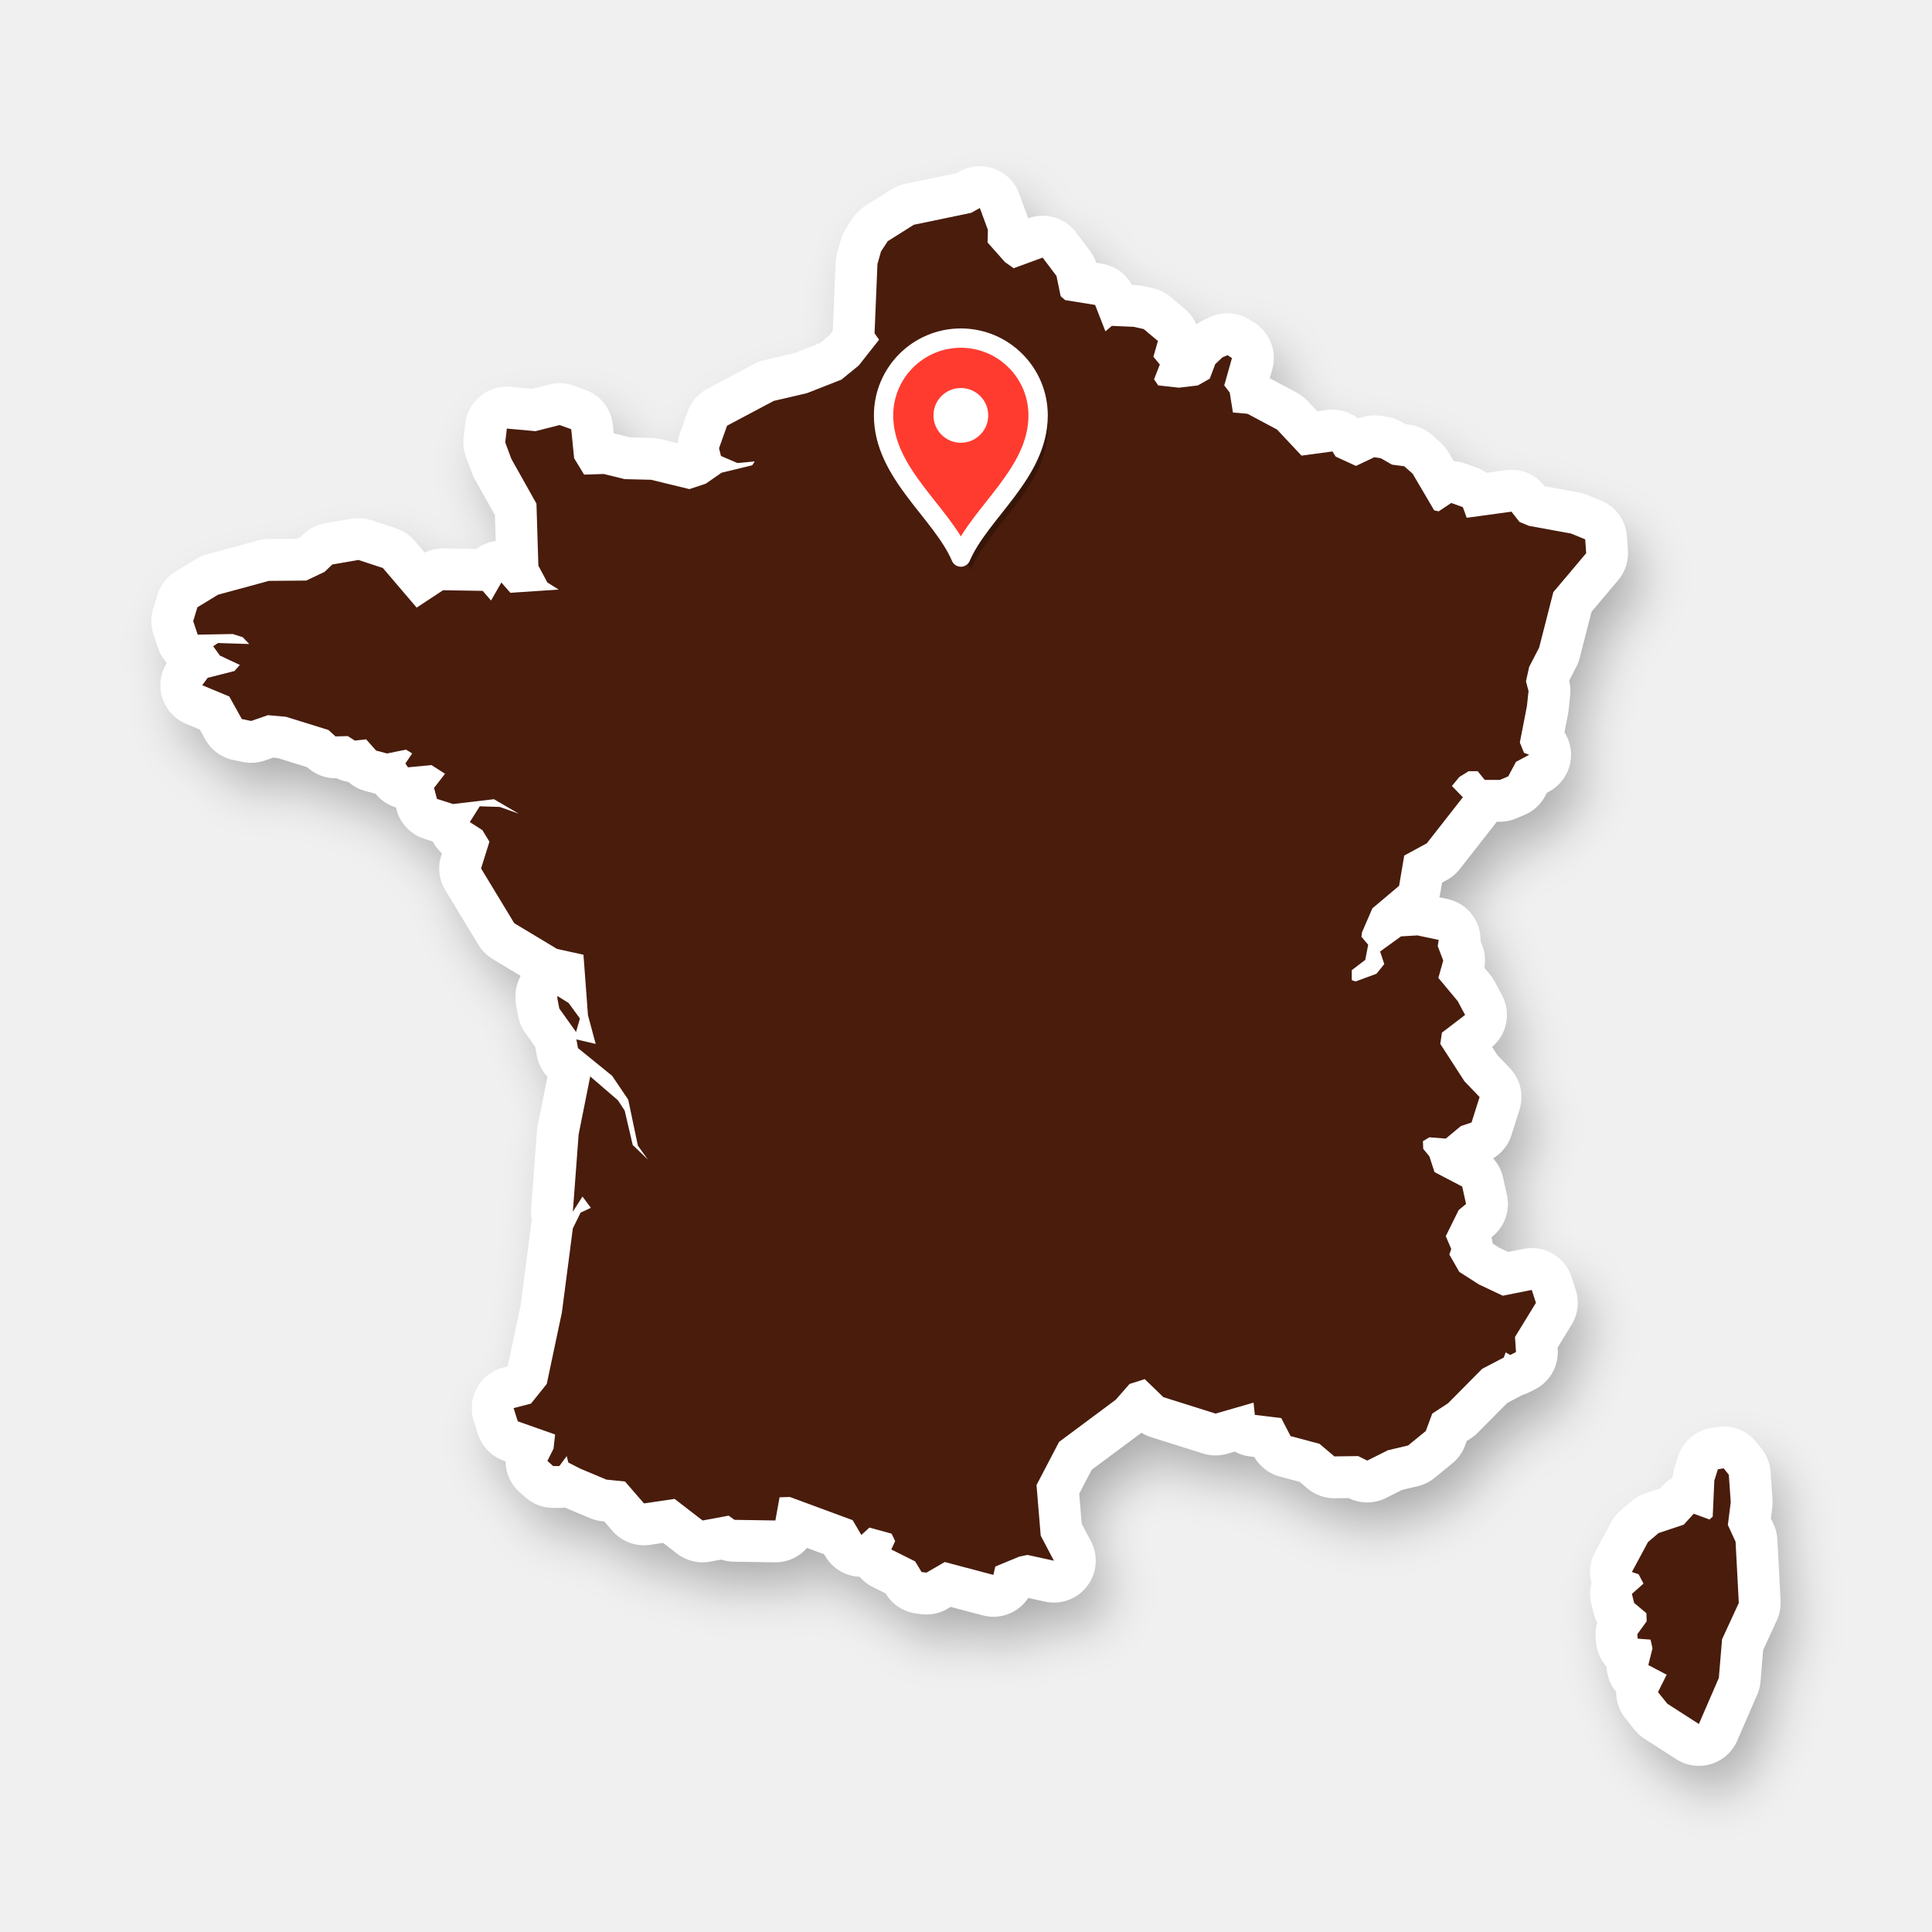
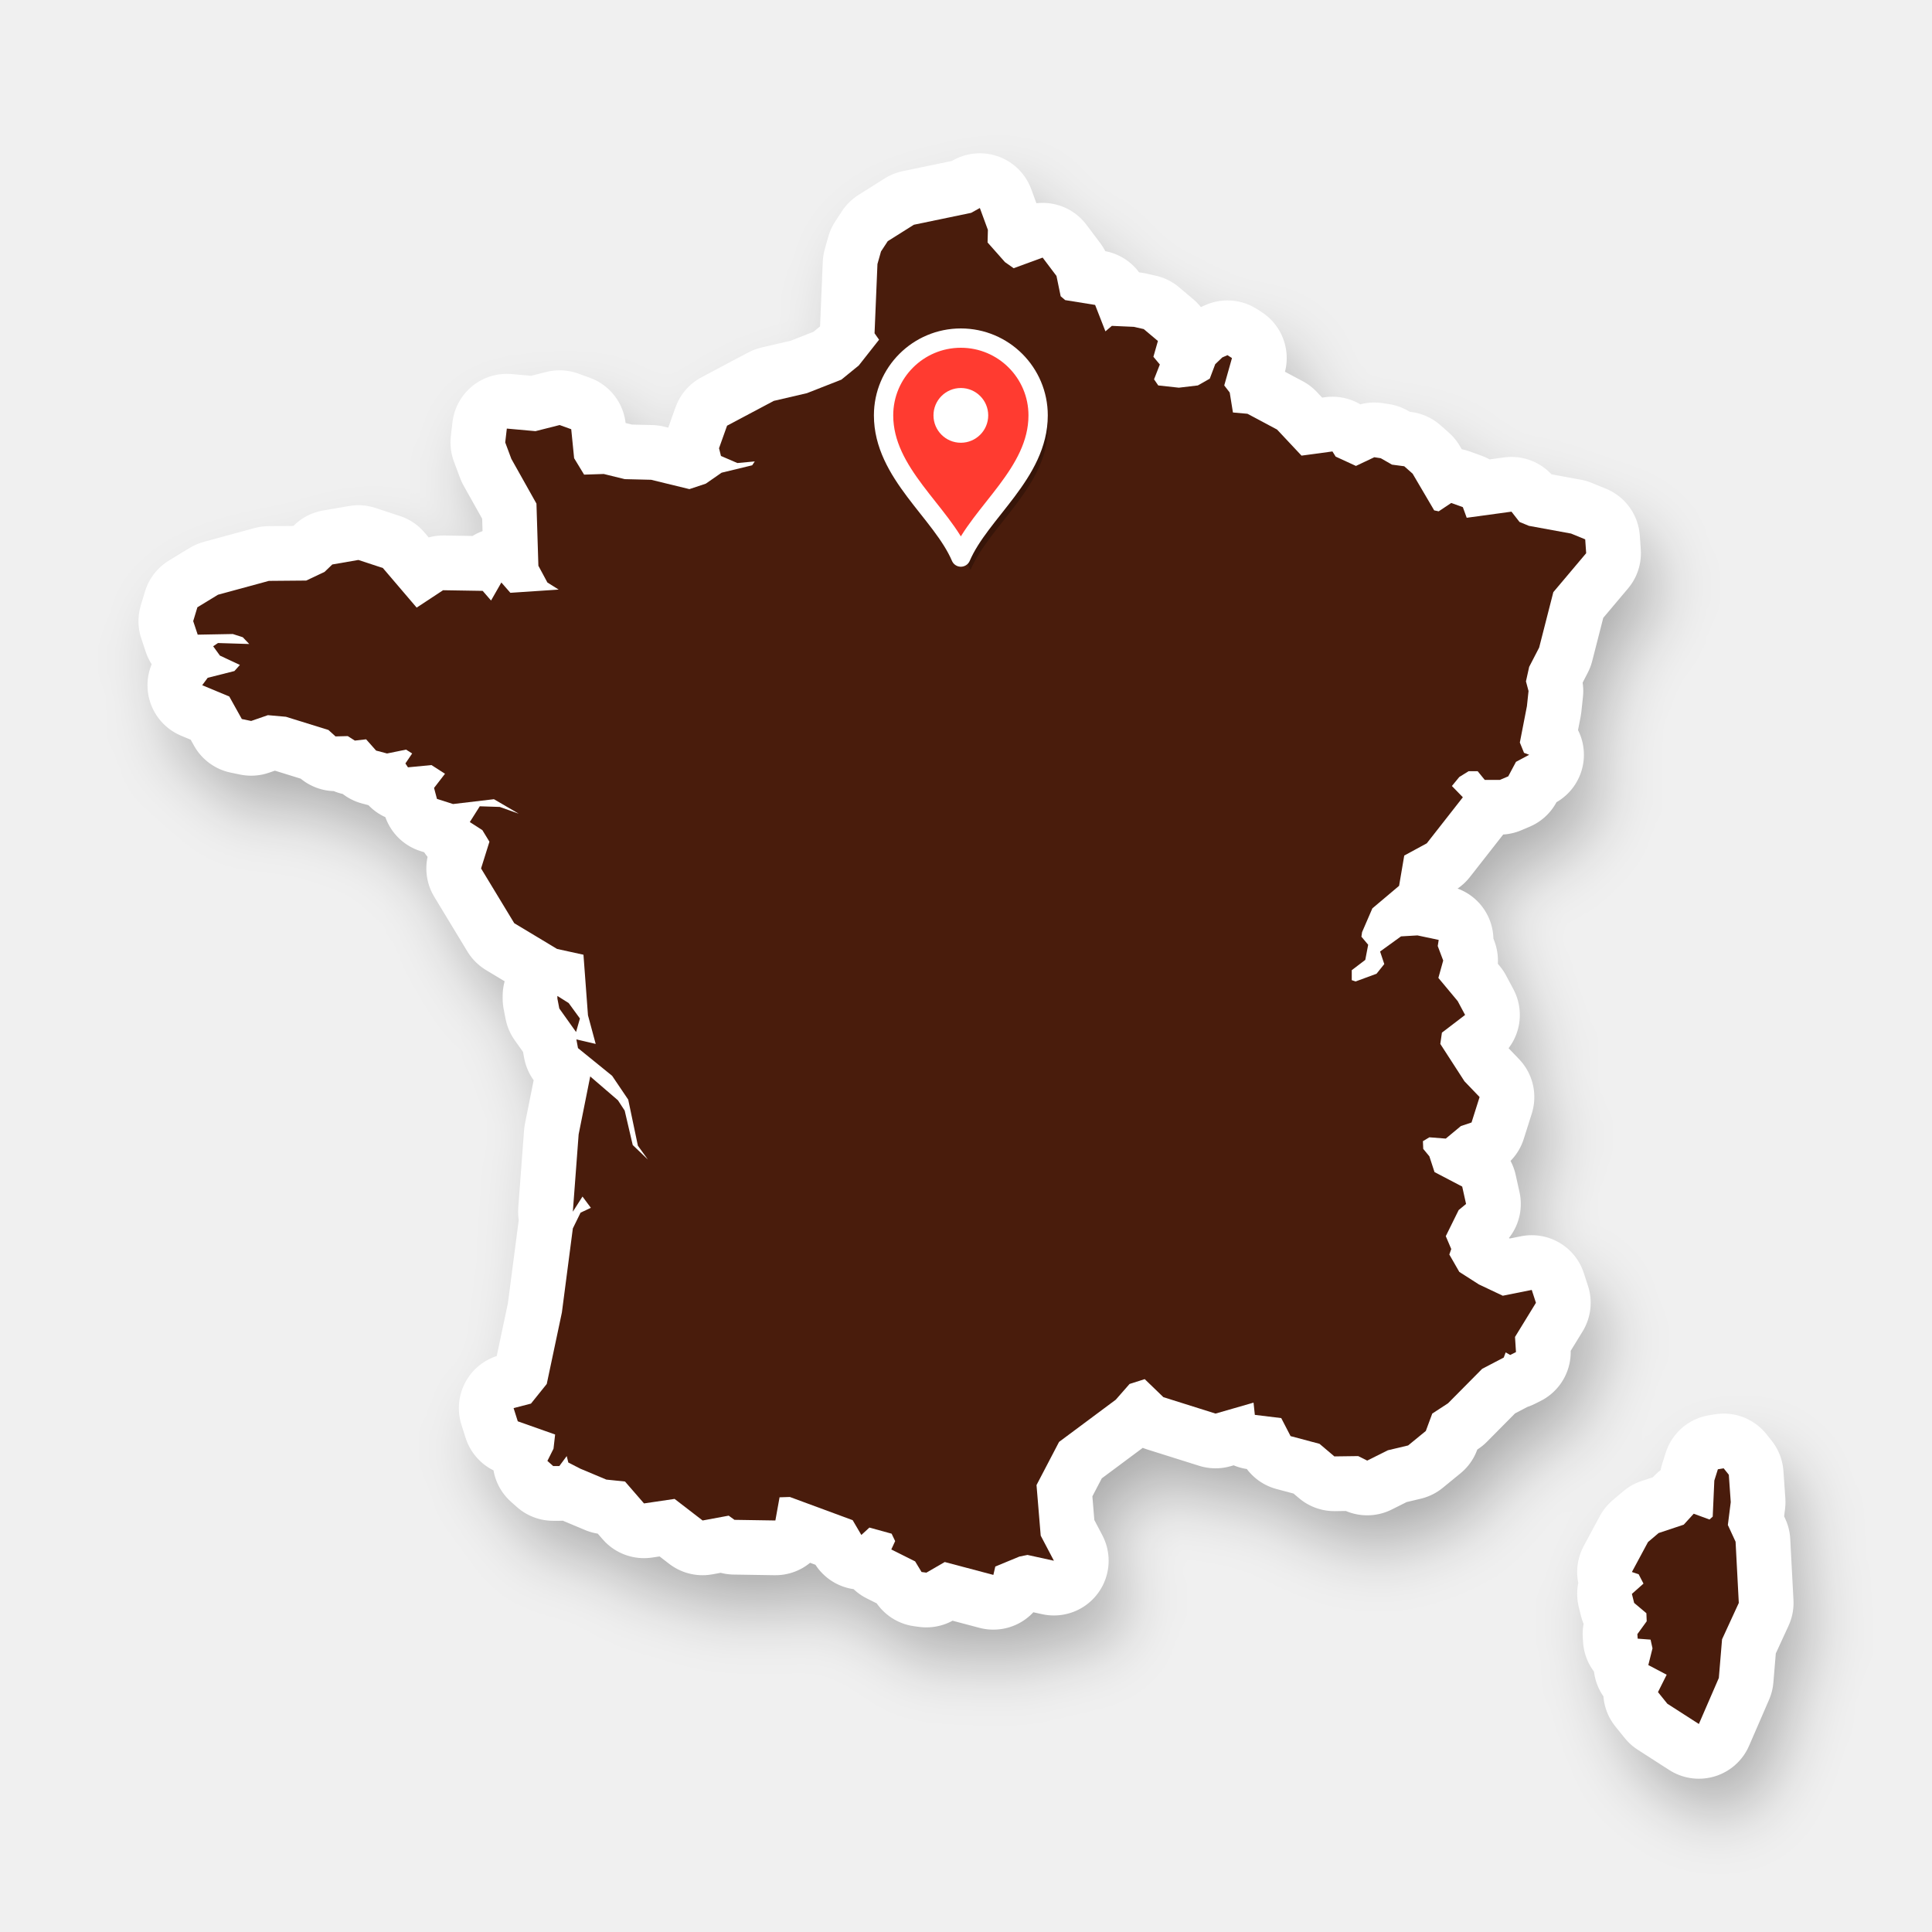
<svg xmlns="http://www.w3.org/2000/svg" width="600" height="600" viewBox="0 0 600 600">
  <defs>
    <filter id="s" x="-20%" y="-20%" width="140%" height="140%">
-       <feGaussianBlur stdDeviation="7" />
+       <feGaussianBlur stdDeviation="9" />
    </filter>
  </defs>
-   <path d="M537.5 466.5L536.6 473.6L539.0 478.8L540.0 497.8L534.8 509.1L533.8 521.1L527.6 535.4L517.8 529.1L514.9 525.5L517.6 520.1L511.9 517.1L513.2 511.9L512.6 509.2L508.6 508.9L508.5 507.5L511.4 503.5L511.3 501.0L507.5 497.8L506.8 495.0L510.4 491.8L508.9 488.9L506.8 488.2L511.8 478.9L515.1 476.1L522.9 473.5L526.0 470.1L530.9 471.9L531.9 471.0L532.4 459.8L533.5 456.3L535.3 456.0L536.9 458.0L537.5 466.5ZM474.9 234.4L470.8 236.6L468.4 241.1L465.8 242.2L461.1 242.2L458.9 239.5L456.1 239.5L453.2 241.3L450.9 244.1L454.3 247.6L443.1 261.9L436.1 265.7L434.5 275.1L426.2 282.1L423.0 289.5L422.8 290.9L424.9 293.4L424.0 298.1L419.8 301.3L419.8 304.4L421.0 304.8L427.5 302.4L429.9 299.4L428.6 295.5L435.1 290.8L440.2 290.5L446.8 291.9L446.5 293.8L448.2 298.3L446.7 303.7L452.7 310.9L455.0 315.2L447.8 320.7L447.3 324.2L454.8 335.8L459.5 340.7L457.0 348.6L453.7 349.7L449.0 353.6L443.9 353.2L441.9 354.4L442.0 356.8L443.9 359.1L445.5 364.0L454.1 368.5L455.3 373.9L453.0 375.8L449.0 383.9L450.7 387.9L450.1 389.6L453.2 395.0L459.3 398.9L466.7 402.4L475.7 400.6L477.0 404.6L470.5 415.2L470.8 419.9L469.0 420.8L467.6 420.0L467.0 421.6L460.3 425.1L449.7 435.8L444.8 439.0L442.8 444.4L437.3 448.9L431.0 450.4L424.6 453.6L421.8 452.2L414.4 452.3L409.8 448.4L400.8 446.0L397.9 440.4L389.7 439.4L389.3 435.6L377.5 439.0L361.3 433.9L355.5 428.3L350.8 429.8L346.5 434.7L328.9 447.8L321.9 461.2L323.2 476.9L327.3 484.7L319.1 482.9L316.6 483.4L309.1 486.5L308.5 489.1L293.4 485.1L287.7 488.4L286.2 488.2L284.2 484.9L276.8 481.2L278.0 478.6L276.9 476.3L270.0 474.4L267.5 476.7L264.8 472.1L245.3 464.9L242.1 465.0L240.8 472.2L228.1 472.0L226.3 470.7L218.2 472.2L209.5 465.5L200.0 466.9L194.1 460.1L188.3 459.5L180.2 456.1L176.5 454.2L176.0 452.2L173.7 455.3L171.8 455.3L170.0 453.7L171.9 449.9L172.4 445.5L160.8 441.4L159.5 437.3L164.9 435.9L169.8 429.8L174.5 407.6L177.9 381.5L180.3 376.6L183.5 375.1L180.9 371.6L177.9 376.3L179.7 352.3L183.3 334.3L191.9 341.7L194.0 344.9L196.5 355.6L201.2 360.1L198.1 355.8L195.1 341.5L190.1 334.1L179.5 325.5L179.0 322.8L185.0 324.2L182.6 315.3L181.2 296.5L173.0 294.7L159.7 286.7L149.4 269.7L152.0 261.4L149.8 257.8L145.9 255.3L149.0 250.4L155.2 250.6L161.1 252.7L153.4 248.2L140.7 249.7L135.7 248.1L134.8 244.7L138.2 240.3L134.0 237.6L126.7 238.3L125.9 237.1L128.0 234.0L126.1 232.8L120.2 234.0L116.8 233.1L113.7 229.6L110.2 230.0L108.0 228.6L104.2 228.7L102.0 226.7L88.8 222.6L83.2 222.1L78.0 223.9L75.1 223.3L71.2 216.3L62.8 212.8L64.5 210.5L72.8 208.4L74.5 206.5L68.3 203.6L66.2 200.7L67.7 199.7L77.4 200.0L75.4 197.9L72.3 196.9L61.4 197.1L60.0 192.9L61.3 188.6L67.7 184.7L83.5 180.4L95.1 180.3L100.8 177.6L103.2 175.3L111.3 173.9L118.9 176.4L129.4 188.7L137.6 183.3L149.9 183.5L152.5 186.5L155.7 180.9L158.5 184.1L173.5 183.1L170.0 180.9L167.2 175.7L166.6 156.4L158.8 142.5L156.9 137.4L157.4 133.1L166.3 133.9L173.8 132.0L177.4 133.3L178.3 142.3L181.4 147.4L187.5 147.2L194.0 148.8L202.2 149.0L214.1 151.9L219.2 150.2L224.1 146.8L233.6 144.5L234.4 143.3L229.0 143.8L223.9 141.6L223.3 139.2L225.8 132.2L240.3 124.5L250.6 122.1L261.3 117.9L266.7 113.5L273.0 105.5L271.6 103.5L272.5 82.0L273.6 78.1L275.7 74.9L283.8 69.8L301.6 66.1L304.3 64.6L306.8 71.4L306.7 75.3L312.1 81.4L314.8 83.3L323.8 80.0L328.1 85.7L329.4 92.0L330.8 93.2L340.1 94.7L343.3 102.9L345.3 101.2L352.1 101.5L355.2 102.2L359.6 105.9L358.2 110.8L360.2 113.2L358.4 117.8L359.7 119.7L366.1 120.4L372.0 119.7L375.7 117.6L377.4 113.1L379.6 111.0L381.2 110.3L382.6 111.2L380.2 119.7L381.9 121.9L382.9 128.1L387.4 128.5L396.6 133.4L404.2 141.5L413.8 140.2L414.8 141.8L421.1 144.7L426.8 142.0L428.8 142.3L432.3 144.3L436.1 144.8L438.7 147.1L445.4 158.5L446.8 158.8L450.7 156.2L454.3 157.5L455.5 160.8L469.4 158.9L471.9 162.1L474.8 163.3L487.9 165.7L492.3 167.5L492.6 171.8L482.4 183.9L478.0 201.1L474.9 207.1L473.9 211.6L474.7 214.6L474.2 219.3L472.0 230.6L473.3 233.8L474.9 234.4ZM180.1 316.3L178.9 320.5L173.7 313.2L173.1 310.1L173.1 309.3L176.6 311.5L180.1 316.3Z" transform="translate(5 9)" fill="#000" fill-opacity=".22" stroke="#000" stroke-opacity=".22" stroke-width="26" stroke-linejoin="round" filter="url(#s)" />
-   <path d="M537.5 466.5L536.6 473.6L539.0 478.8L540.0 497.8L534.8 509.1L533.8 521.1L527.6 535.4L517.8 529.1L514.9 525.5L517.6 520.1L511.9 517.1L513.2 511.9L512.6 509.2L508.6 508.9L508.5 507.5L511.4 503.5L511.3 501.0L507.5 497.8L506.8 495.0L510.4 491.8L508.9 488.9L506.8 488.2L511.8 478.9L515.1 476.1L522.9 473.5L526.0 470.1L530.9 471.9L531.9 471.0L532.4 459.8L533.5 456.3L535.3 456.0L536.9 458.0L537.5 466.5ZM474.9 234.4L470.8 236.6L468.4 241.1L465.8 242.2L461.1 242.2L458.9 239.5L456.1 239.5L453.2 241.3L450.9 244.1L454.3 247.6L443.1 261.9L436.1 265.7L434.5 275.1L426.2 282.1L423.0 289.5L422.8 290.9L424.9 293.4L424.0 298.1L419.8 301.3L419.8 304.4L421.0 304.8L427.5 302.4L429.9 299.4L428.6 295.5L435.1 290.8L440.2 290.5L446.8 291.9L446.5 293.8L448.2 298.3L446.7 303.7L452.7 310.9L455.0 315.2L447.8 320.7L447.3 324.2L454.8 335.8L459.5 340.7L457.0 348.6L453.7 349.7L449.0 353.6L443.9 353.2L441.9 354.4L442.0 356.8L443.9 359.1L445.5 364.0L454.1 368.5L455.3 373.9L453.0 375.8L449.0 383.9L450.7 387.9L450.1 389.6L453.2 395.0L459.3 398.9L466.7 402.4L475.7 400.6L477.0 404.6L470.5 415.2L470.8 419.9L469.0 420.8L467.6 420.0L467.0 421.6L460.3 425.1L449.7 435.8L444.8 439.0L442.8 444.4L437.3 448.9L431.0 450.4L424.6 453.6L421.8 452.2L414.4 452.3L409.8 448.4L400.8 446.0L397.9 440.4L389.7 439.4L389.3 435.6L377.5 439.0L361.3 433.9L355.5 428.3L350.8 429.8L346.5 434.7L328.9 447.8L321.9 461.2L323.2 476.9L327.3 484.7L319.1 482.9L316.6 483.4L309.1 486.5L308.5 489.1L293.4 485.1L287.7 488.4L286.2 488.2L284.2 484.9L276.8 481.2L278.0 478.6L276.9 476.3L270.0 474.4L267.5 476.7L264.8 472.1L245.3 464.9L242.1 465.0L240.8 472.2L228.1 472.0L226.3 470.7L218.2 472.2L209.5 465.5L200.0 466.9L194.1 460.1L188.3 459.5L180.2 456.1L176.5 454.2L176.0 452.2L173.7 455.3L171.8 455.3L170.0 453.7L171.9 449.9L172.4 445.5L160.8 441.4L159.5 437.3L164.9 435.9L169.8 429.8L174.5 407.6L177.9 381.5L180.3 376.6L183.5 375.1L180.9 371.6L177.9 376.3L179.7 352.3L183.3 334.3L191.9 341.7L194.0 344.9L196.5 355.6L201.2 360.1L198.1 355.8L195.1 341.5L190.1 334.1L179.5 325.5L179.0 322.8L185.0 324.2L182.6 315.3L181.2 296.5L173.0 294.7L159.7 286.7L149.4 269.7L152.0 261.4L149.8 257.8L145.9 255.3L149.0 250.4L155.2 250.6L161.1 252.7L153.4 248.2L140.7 249.7L135.7 248.1L134.8 244.7L138.2 240.3L134.0 237.6L126.7 238.3L125.9 237.1L128.0 234.0L126.1 232.8L120.2 234.0L116.8 233.1L113.7 229.6L110.2 230.0L108.0 228.6L104.2 228.7L102.0 226.7L88.8 222.6L83.2 222.1L78.0 223.9L75.1 223.3L71.2 216.3L62.8 212.8L64.5 210.5L72.8 208.4L74.5 206.5L68.3 203.6L66.2 200.7L67.7 199.7L77.4 200.0L75.4 197.9L72.3 196.9L61.4 197.1L60.0 192.9L61.3 188.6L67.7 184.7L83.5 180.4L95.1 180.3L100.8 177.6L103.2 175.3L111.3 173.9L118.9 176.4L129.4 188.7L137.6 183.3L149.9 183.5L152.5 186.5L155.7 180.9L158.5 184.1L173.5 183.1L170.0 180.9L167.2 175.7L166.6 156.4L158.8 142.5L156.9 137.4L157.4 133.1L166.3 133.9L173.8 132.0L177.4 133.3L178.3 142.3L181.4 147.4L187.5 147.2L194.0 148.8L202.2 149.0L214.1 151.9L219.2 150.2L224.1 146.8L233.6 144.5L234.4 143.3L229.0 143.8L223.9 141.6L223.3 139.2L225.8 132.2L240.3 124.5L250.6 122.1L261.3 117.9L266.7 113.5L273.0 105.5L271.6 103.5L272.5 82.0L273.6 78.1L275.7 74.9L283.8 69.8L301.6 66.1L304.3 64.6L306.8 71.4L306.7 75.3L312.1 81.4L314.8 83.3L323.8 80.0L328.1 85.7L329.4 92.0L330.8 93.2L340.1 94.7L343.3 102.9L345.3 101.2L352.1 101.5L355.2 102.2L359.6 105.9L358.2 110.8L360.2 113.2L358.4 117.8L359.7 119.7L366.1 120.4L372.0 119.7L375.7 117.6L377.4 113.1L379.6 111.0L381.2 110.3L382.6 111.2L380.2 119.7L381.9 121.9L382.9 128.1L387.4 128.5L396.6 133.4L404.2 141.5L413.8 140.2L414.8 141.8L421.1 144.7L426.8 142.0L428.8 142.3L432.3 144.3L436.1 144.8L438.7 147.1L445.4 158.5L446.8 158.8L450.7 156.2L454.3 157.5L455.5 160.8L469.4 158.9L471.9 162.1L474.8 163.3L487.9 165.7L492.3 167.5L492.6 171.8L482.4 183.9L478.0 201.1L474.9 207.1L473.9 211.6L474.7 214.6L474.2 219.3L472.0 230.6L473.3 233.8L474.9 234.4ZM180.1 316.3L178.9 320.5L173.7 313.2L173.1 310.1L173.1 309.3L176.6 311.5L180.1 316.3Z" fill="#fff" stroke="#fff" stroke-width="26" stroke-linejoin="round" />
+   <path d="M537.5 466.5L536.6 473.6L539.0 478.8L540.0 497.8L534.8 509.1L533.8 521.1L527.6 535.4L517.8 529.1L514.9 525.5L517.6 520.1L511.9 517.1L513.2 511.9L512.6 509.2L508.6 508.9L508.5 507.5L511.4 503.5L511.3 501.0L507.5 497.8L506.8 495.0L510.4 491.8L508.9 488.9L506.8 488.2L511.8 478.9L515.1 476.1L522.9 473.5L526.0 470.1L530.9 471.9L531.9 471.0L532.4 459.8L533.5 456.3L535.3 456.0L536.9 458.0L537.5 466.5ZM474.9 234.4L470.8 236.6L468.4 241.1L465.8 242.2L461.1 242.2L458.9 239.5L456.1 239.5L453.2 241.3L450.9 244.1L454.3 247.6L443.1 261.9L436.1 265.7L434.5 275.1L426.2 282.1L423.0 289.5L422.8 290.9L424.9 293.4L424.0 298.1L419.8 301.3L419.8 304.4L421.0 304.8L427.5 302.4L429.9 299.4L428.6 295.5L435.1 290.8L440.2 290.5L446.8 291.9L446.5 293.8L448.2 298.3L446.7 303.7L452.7 310.9L455.0 315.2L447.8 320.7L447.3 324.2L454.8 335.8L459.5 340.7L457.0 348.6L453.7 349.7L449.0 353.6L443.9 353.2L441.9 354.4L442.0 356.8L443.9 359.1L445.5 364.0L454.1 368.5L455.3 373.9L453.0 375.8L449.0 383.9L450.7 387.9L450.1 389.6L453.2 395.0L459.3 398.9L466.7 402.4L475.7 400.6L477.0 404.6L470.5 415.2L470.8 419.9L469.0 420.8L467.6 420.0L467.0 421.6L460.3 425.1L449.7 435.8L444.8 439.0L442.8 444.4L437.3 448.9L431.0 450.4L424.6 453.6L421.8 452.2L414.4 452.3L409.8 448.4L400.8 446.0L397.9 440.4L389.7 439.4L389.3 435.6L377.5 439.0L361.3 433.9L355.5 428.3L350.8 429.8L346.5 434.7L328.9 447.8L321.9 461.2L323.2 476.9L327.3 484.7L319.1 482.9L316.6 483.4L309.1 486.5L308.5 489.1L293.4 485.1L287.7 488.4L286.2 488.2L284.2 484.9L276.8 481.2L278.0 478.6L276.9 476.3L270.0 474.4L267.5 476.7L264.8 472.1L245.3 464.9L242.1 465.0L240.8 472.2L228.1 472.0L226.3 470.7L218.2 472.2L209.5 465.5L200.0 466.9L194.1 460.1L188.3 459.5L180.2 456.1L176.5 454.2L176.0 452.2L173.7 455.3L171.8 455.3L170.0 453.7L171.9 449.9L172.4 445.5L160.8 441.4L159.5 437.3L164.9 435.9L169.8 429.8L174.5 407.6L177.9 381.5L180.3 376.6L183.5 375.1L180.9 371.6L177.9 376.3L179.7 352.3L183.3 334.3L191.9 341.7L194.0 344.9L196.5 355.6L201.2 360.1L198.1 355.8L195.1 341.5L190.1 334.1L179.5 325.5L179.0 322.8L185.0 324.2L182.6 315.3L181.2 296.5L173.0 294.7L159.7 286.7L149.4 269.7L152.0 261.4L149.8 257.8L145.9 255.3L149.0 250.4L155.2 250.6L161.1 252.7L153.4 248.2L140.7 249.7L135.7 248.1L134.8 244.7L138.2 240.3L134.0 237.6L126.7 238.3L125.9 237.1L128.0 234.0L126.1 232.8L120.2 234.0L116.8 233.1L113.7 229.6L110.2 230.0L108.0 228.6L104.2 228.7L102.0 226.7L88.8 222.6L83.2 222.1L78.0 223.9L75.1 223.3L71.2 216.3L62.8 212.8L64.5 210.5L72.8 208.4L74.5 206.5L68.3 203.6L66.2 200.7L67.7 199.7L77.4 200.0L75.4 197.9L72.3 196.9L61.4 197.1L60.0 192.9L61.3 188.6L67.7 184.7L83.5 180.4L95.1 180.3L100.8 177.6L103.2 175.3L111.3 173.9L118.9 176.4L129.4 188.7L137.6 183.3L149.9 183.5L152.5 186.5L155.7 180.9L158.5 184.1L173.5 183.1L170.0 180.9L167.2 175.7L166.6 156.4L158.8 142.5L156.9 137.4L157.4 133.1L166.3 133.9L173.8 132.0L177.4 133.3L178.3 142.3L181.4 147.4L187.5 147.2L194.0 148.8L202.2 149.0L214.1 151.9L219.2 150.2L224.1 146.8L233.6 144.5L234.4 143.3L229.0 143.8L223.9 141.6L223.3 139.2L225.8 132.2L240.3 124.5L250.6 122.1L261.3 117.9L266.7 113.5L273.0 105.5L271.6 103.5L272.5 82.0L273.6 78.1L275.7 74.9L283.8 69.8L301.6 66.1L304.3 64.6L306.8 71.4L306.7 75.3L312.1 81.4L314.8 83.3L323.8 80.0L328.1 85.7L329.4 92.0L330.8 93.2L340.1 94.7L343.3 102.9L345.3 101.2L352.1 101.5L355.2 102.2L359.6 105.9L358.2 110.8L360.2 113.2L358.4 117.8L359.7 119.7L366.1 120.4L372.0 119.7L375.7 117.6L377.4 113.1L379.6 111.0L381.2 110.3L382.6 111.2L380.2 119.7L381.9 121.9L382.9 128.1L387.4 128.5L396.6 133.4L404.2 141.5L413.8 140.2L414.8 141.8L421.1 144.7L426.8 142.0L428.8 142.3L432.3 144.3L436.1 144.8L438.7 147.1L445.4 158.5L446.8 158.8L450.7 156.2L454.3 157.5L455.5 160.8L469.4 158.9L471.9 162.1L474.8 163.3L487.9 165.7L492.3 167.5L492.6 171.8L482.4 183.9L478.0 201.1L474.9 207.1L473.9 211.6L474.7 214.6L474.2 219.3L472.0 230.6L473.3 233.8L474.9 234.4ZM180.1 316.3L178.9 320.5L173.7 313.2L173.1 310.1L173.1 309.3L176.6 311.5L180.1 316.3Z" transform="translate(6 12)" fill="#000" fill-opacity=".22" stroke="#000" stroke-opacity=".22" stroke-width="34" stroke-linejoin="round" filter="url(#s)" />
+   <path d="M537.5 466.5L536.6 473.6L539.0 478.8L540.0 497.8L534.8 509.1L533.8 521.1L527.6 535.4L517.8 529.1L514.9 525.5L517.6 520.1L511.9 517.1L513.2 511.9L512.6 509.2L508.6 508.9L508.5 507.5L511.4 503.5L511.3 501.0L507.5 497.8L506.8 495.0L510.4 491.8L508.9 488.9L506.8 488.2L511.8 478.9L515.1 476.1L522.9 473.5L526.0 470.1L530.9 471.9L531.9 471.0L532.4 459.8L533.5 456.3L535.3 456.0L536.9 458.0L537.5 466.5ZM474.9 234.4L470.8 236.6L468.4 241.1L465.8 242.2L461.1 242.2L458.9 239.5L456.1 239.5L453.2 241.3L450.9 244.1L454.3 247.6L443.1 261.9L436.1 265.7L434.5 275.1L426.2 282.1L423.0 289.5L422.8 290.9L424.9 293.4L424.0 298.1L419.8 301.3L419.8 304.4L421.0 304.8L427.5 302.4L429.9 299.4L428.6 295.5L435.1 290.8L440.2 290.5L446.8 291.9L446.5 293.8L448.2 298.3L446.7 303.7L452.7 310.9L455.0 315.2L447.8 320.7L447.3 324.2L454.8 335.8L459.5 340.7L457.0 348.6L453.7 349.7L449.0 353.6L443.9 353.2L441.9 354.4L442.0 356.8L443.9 359.1L445.5 364.0L454.1 368.5L455.3 373.9L453.0 375.8L449.0 383.9L450.7 387.9L450.1 389.6L453.2 395.0L459.3 398.9L466.7 402.4L475.7 400.6L477.0 404.6L470.5 415.2L470.8 419.9L469.0 420.8L467.6 420.0L467.0 421.6L460.3 425.1L449.7 435.8L444.8 439.0L442.8 444.4L437.3 448.9L431.0 450.4L424.6 453.6L421.8 452.2L414.4 452.3L409.8 448.4L400.8 446.0L397.9 440.4L389.7 439.4L389.3 435.6L377.5 439.0L361.3 433.9L355.5 428.3L350.8 429.8L346.5 434.7L328.9 447.8L321.9 461.2L323.2 476.9L327.3 484.7L319.1 482.9L316.6 483.4L309.1 486.5L308.5 489.1L293.4 485.1L287.7 488.4L286.2 488.2L284.2 484.9L276.8 481.2L278.0 478.6L276.9 476.3L270.0 474.4L267.5 476.7L264.8 472.1L245.3 464.9L242.1 465.0L240.8 472.2L228.1 472.0L226.3 470.7L218.2 472.2L209.5 465.5L200.0 466.9L194.1 460.1L188.3 459.5L180.2 456.1L176.5 454.2L176.0 452.2L173.7 455.3L171.8 455.3L170.0 453.7L171.9 449.9L172.4 445.5L160.8 441.4L159.5 437.3L164.9 435.9L169.8 429.8L174.5 407.6L177.9 381.5L180.3 376.6L183.5 375.1L180.9 371.6L177.9 376.3L179.7 352.3L183.3 334.3L191.9 341.7L194.0 344.9L196.5 355.6L201.2 360.1L198.1 355.8L195.1 341.5L190.1 334.1L179.5 325.5L179.0 322.8L185.0 324.2L182.6 315.3L181.2 296.5L173.0 294.7L159.7 286.7L149.4 269.7L152.0 261.4L149.8 257.8L145.9 255.3L149.0 250.4L155.2 250.6L161.1 252.7L153.4 248.2L140.7 249.7L135.7 248.1L134.8 244.7L138.2 240.3L134.0 237.6L126.7 238.3L125.9 237.1L128.0 234.0L126.1 232.8L120.2 234.0L116.8 233.1L113.7 229.6L110.2 230.0L108.0 228.6L104.2 228.7L102.0 226.7L88.8 222.6L83.2 222.1L78.0 223.9L75.1 223.3L71.2 216.3L62.8 212.8L64.5 210.5L72.8 208.4L74.5 206.5L68.3 203.6L66.2 200.7L67.7 199.7L77.4 200.0L75.4 197.9L72.3 196.9L61.4 197.1L60.0 192.9L61.3 188.6L67.7 184.7L83.5 180.4L95.1 180.3L100.8 177.6L103.2 175.3L111.3 173.9L118.9 176.4L129.4 188.7L137.6 183.3L149.9 183.5L152.5 186.5L155.7 180.9L158.5 184.1L173.5 183.1L170.0 180.9L167.2 175.7L166.6 156.4L158.8 142.5L156.9 137.4L157.4 133.1L166.3 133.9L173.8 132.0L177.4 133.3L178.3 142.3L181.4 147.4L187.5 147.2L194.0 148.8L202.2 149.0L214.1 151.9L219.2 150.2L224.1 146.8L233.6 144.5L234.4 143.3L229.0 143.8L223.9 141.6L223.3 139.2L225.8 132.2L240.3 124.5L250.6 122.1L261.3 117.9L266.7 113.5L273.0 105.5L271.6 103.5L272.5 82.0L273.6 78.1L275.7 74.9L283.8 69.8L301.6 66.1L304.3 64.6L306.8 71.4L306.7 75.3L312.1 81.4L314.8 83.3L323.8 80.0L328.1 85.7L329.4 92.0L330.8 93.2L340.1 94.7L343.3 102.9L345.3 101.2L352.1 101.5L355.2 102.2L359.6 105.9L358.2 110.8L360.2 113.2L358.4 117.8L359.7 119.7L366.1 120.4L372.0 119.7L375.7 117.6L377.4 113.1L379.6 111.0L381.2 110.3L382.6 111.2L380.2 119.7L381.9 121.9L382.9 128.1L387.4 128.5L396.6 133.4L404.2 141.5L413.8 140.2L414.8 141.8L421.1 144.7L426.8 142.0L428.8 142.3L432.3 144.3L436.1 144.8L438.7 147.1L445.4 158.5L446.8 158.8L450.7 156.2L454.3 157.5L455.5 160.8L469.4 158.9L471.9 162.1L474.8 163.3L487.9 165.7L492.3 167.5L492.6 171.8L482.4 183.9L478.0 201.1L474.9 207.1L473.9 211.6L474.7 214.6L474.2 219.3L472.0 230.6L473.3 233.8L474.9 234.4ZM180.1 316.3L178.9 320.5L173.7 313.2L173.1 310.1L173.1 309.3L176.6 311.5L180.1 316.3Z" fill="#fff" stroke="#fff" stroke-width="34" stroke-linejoin="round" />
  <path d="M537.5 466.5L536.6 473.6L539.0 478.8L540.0 497.8L534.8 509.1L533.8 521.1L527.6 535.4L517.8 529.1L514.9 525.5L517.6 520.1L511.9 517.1L513.2 511.9L512.6 509.2L508.6 508.9L508.5 507.5L511.4 503.5L511.3 501.0L507.5 497.8L506.8 495.0L510.4 491.8L508.9 488.9L506.8 488.2L511.8 478.9L515.1 476.1L522.9 473.5L526.0 470.1L530.9 471.9L531.9 471.0L532.4 459.8L533.5 456.3L535.3 456.0L536.9 458.0L537.5 466.5ZM474.9 234.4L470.8 236.6L468.4 241.1L465.8 242.2L461.1 242.2L458.9 239.5L456.1 239.5L453.2 241.3L450.9 244.1L454.3 247.6L443.1 261.9L436.1 265.7L434.5 275.1L426.2 282.1L423.0 289.5L422.8 290.9L424.9 293.4L424.0 298.1L419.8 301.3L419.8 304.4L421.0 304.8L427.5 302.4L429.9 299.4L428.6 295.5L435.1 290.8L440.2 290.5L446.8 291.9L446.5 293.8L448.2 298.3L446.7 303.7L452.7 310.9L455.0 315.2L447.8 320.7L447.3 324.2L454.8 335.8L459.5 340.7L457.0 348.6L453.7 349.7L449.0 353.6L443.9 353.2L441.9 354.4L442.0 356.8L443.9 359.1L445.5 364.0L454.1 368.5L455.3 373.9L453.0 375.8L449.0 383.9L450.7 387.9L450.1 389.6L453.2 395.0L459.3 398.9L466.7 402.4L475.7 400.6L477.0 404.6L470.5 415.2L470.8 419.9L469.0 420.8L467.6 420.0L467.0 421.6L460.3 425.1L449.7 435.8L444.8 439.0L442.8 444.4L437.3 448.9L431.0 450.4L424.6 453.6L421.8 452.2L414.4 452.3L409.8 448.4L400.8 446.0L397.9 440.4L389.7 439.4L389.3 435.6L377.5 439.0L361.3 433.9L355.5 428.3L350.8 429.8L346.5 434.7L328.9 447.8L321.9 461.2L323.2 476.9L327.3 484.7L319.1 482.9L316.6 483.4L309.1 486.5L308.5 489.1L293.4 485.1L287.7 488.4L286.2 488.2L284.2 484.9L276.8 481.2L278.0 478.6L276.9 476.3L270.0 474.4L267.5 476.7L264.8 472.1L245.3 464.9L242.1 465.0L240.8 472.2L228.1 472.0L226.3 470.7L218.2 472.2L209.5 465.5L200.0 466.9L194.1 460.1L188.3 459.5L180.2 456.1L176.5 454.2L176.0 452.2L173.7 455.3L171.8 455.3L170.0 453.7L171.9 449.9L172.4 445.5L160.8 441.4L159.5 437.3L164.9 435.9L169.8 429.8L174.5 407.6L177.9 381.5L180.3 376.6L183.5 375.1L180.9 371.6L177.9 376.3L179.7 352.3L183.3 334.3L191.9 341.7L194.0 344.9L196.5 355.6L201.2 360.1L198.1 355.8L195.1 341.5L190.1 334.1L179.5 325.5L179.0 322.8L185.0 324.2L182.6 315.3L181.2 296.5L173.0 294.7L159.7 286.7L149.4 269.7L152.0 261.4L149.8 257.8L145.9 255.3L149.0 250.4L155.2 250.6L161.1 252.7L153.4 248.2L140.7 249.7L135.7 248.1L134.8 244.7L138.2 240.3L134.0 237.6L126.7 238.3L125.9 237.1L128.0 234.0L126.1 232.8L120.2 234.0L116.8 233.1L113.7 229.6L110.2 230.0L108.0 228.6L104.2 228.7L102.0 226.7L88.8 222.6L83.2 222.1L78.0 223.9L75.1 223.3L71.2 216.3L62.8 212.8L64.5 210.5L72.8 208.4L74.5 206.5L68.3 203.6L66.2 200.7L67.7 199.7L77.4 200.0L75.4 197.9L72.3 196.9L61.4 197.1L60.0 192.9L61.3 188.6L67.7 184.7L83.5 180.4L95.1 180.3L100.8 177.6L103.2 175.3L111.3 173.9L118.9 176.4L129.4 188.7L137.6 183.3L149.9 183.5L152.5 186.5L155.7 180.9L158.5 184.1L173.5 183.1L170.0 180.9L167.2 175.7L166.6 156.4L158.8 142.5L156.9 137.4L157.4 133.1L166.3 133.9L173.8 132.0L177.4 133.3L178.3 142.3L181.4 147.4L187.5 147.2L194.0 148.8L202.2 149.0L214.1 151.9L219.2 150.2L224.1 146.8L233.6 144.5L234.4 143.3L229.0 143.8L223.9 141.6L223.3 139.2L225.8 132.2L240.3 124.5L250.6 122.1L261.3 117.9L266.7 113.5L273.0 105.5L271.6 103.5L272.5 82.0L273.6 78.1L275.7 74.9L283.8 69.8L301.6 66.1L304.3 64.6L306.8 71.4L306.7 75.3L312.1 81.4L314.8 83.3L323.8 80.0L328.1 85.7L329.4 92.0L330.8 93.2L340.1 94.7L343.3 102.9L345.3 101.2L352.1 101.5L355.2 102.2L359.6 105.9L358.2 110.8L360.2 113.2L358.4 117.8L359.7 119.7L366.1 120.4L372.0 119.7L375.7 117.6L377.4 113.1L379.6 111.0L381.2 110.3L382.6 111.2L380.2 119.7L381.9 121.9L382.9 128.1L387.4 128.5L396.6 133.4L404.2 141.5L413.8 140.2L414.8 141.8L421.1 144.7L426.8 142.0L428.8 142.3L432.3 144.3L436.1 144.8L438.7 147.1L445.4 158.5L446.8 158.8L450.7 156.2L454.3 157.5L455.5 160.8L469.4 158.9L471.9 162.1L474.8 163.3L487.9 165.7L492.3 167.5L492.6 171.8L482.4 183.9L478.0 201.1L474.9 207.1L473.9 211.6L474.7 214.6L474.2 219.3L472.0 230.6L473.3 233.8L474.9 234.4ZM180.1 316.3L178.9 320.5L173.7 313.2L173.1 310.1L173.1 309.3L176.6 311.5L180.1 316.3Z" fill="#491c0c" />
  <g transform="translate(298.4 173.0)">
    <path d="M0 0C-6-14-24-26-24-44A24 24 0 0 1 24-44C24-26 6-14 0 0Z" fill="#000" fill-opacity=".25" transform="translate(3 4)" />
    <path d="M0 0C-6-14-24-26-24-44A24 24 0 0 1 24-44C24-26 6-14 0 0Z" fill="#ff3b30" stroke="#fff" stroke-width="6" stroke-linejoin="round" />
    <circle cy="-44" r="8.5" fill="#fff" />
  </g>
</svg>
